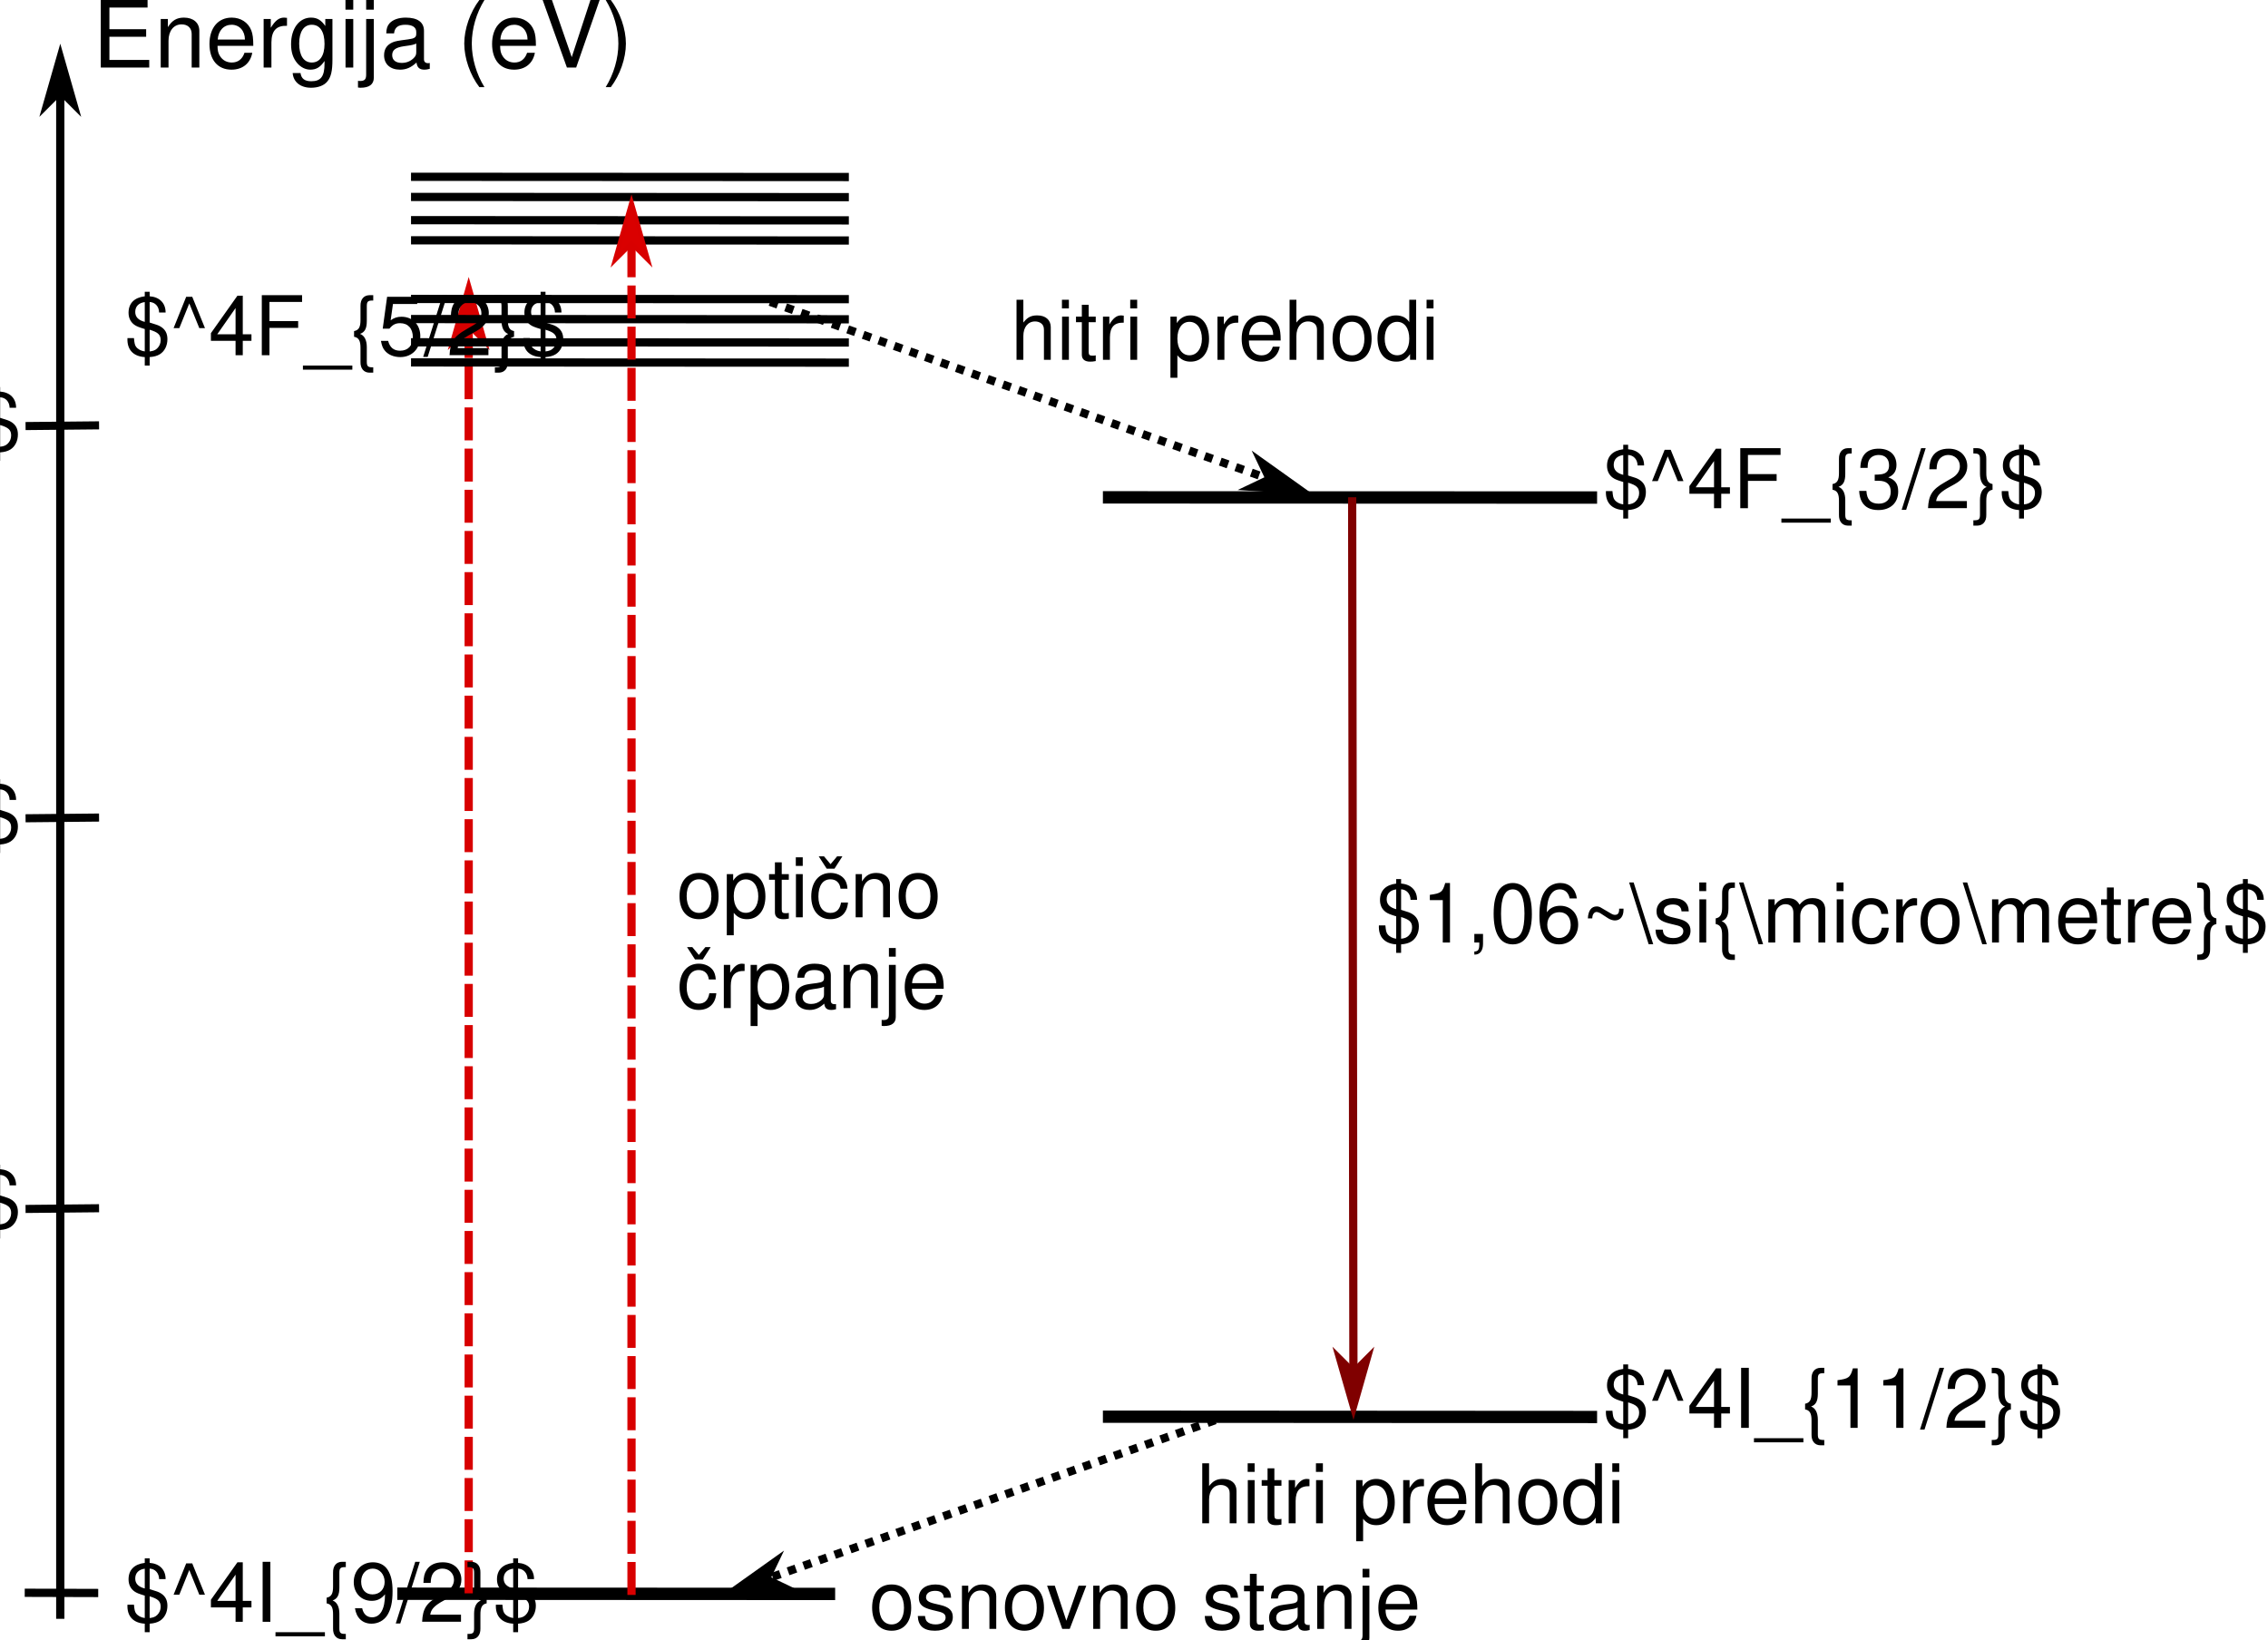
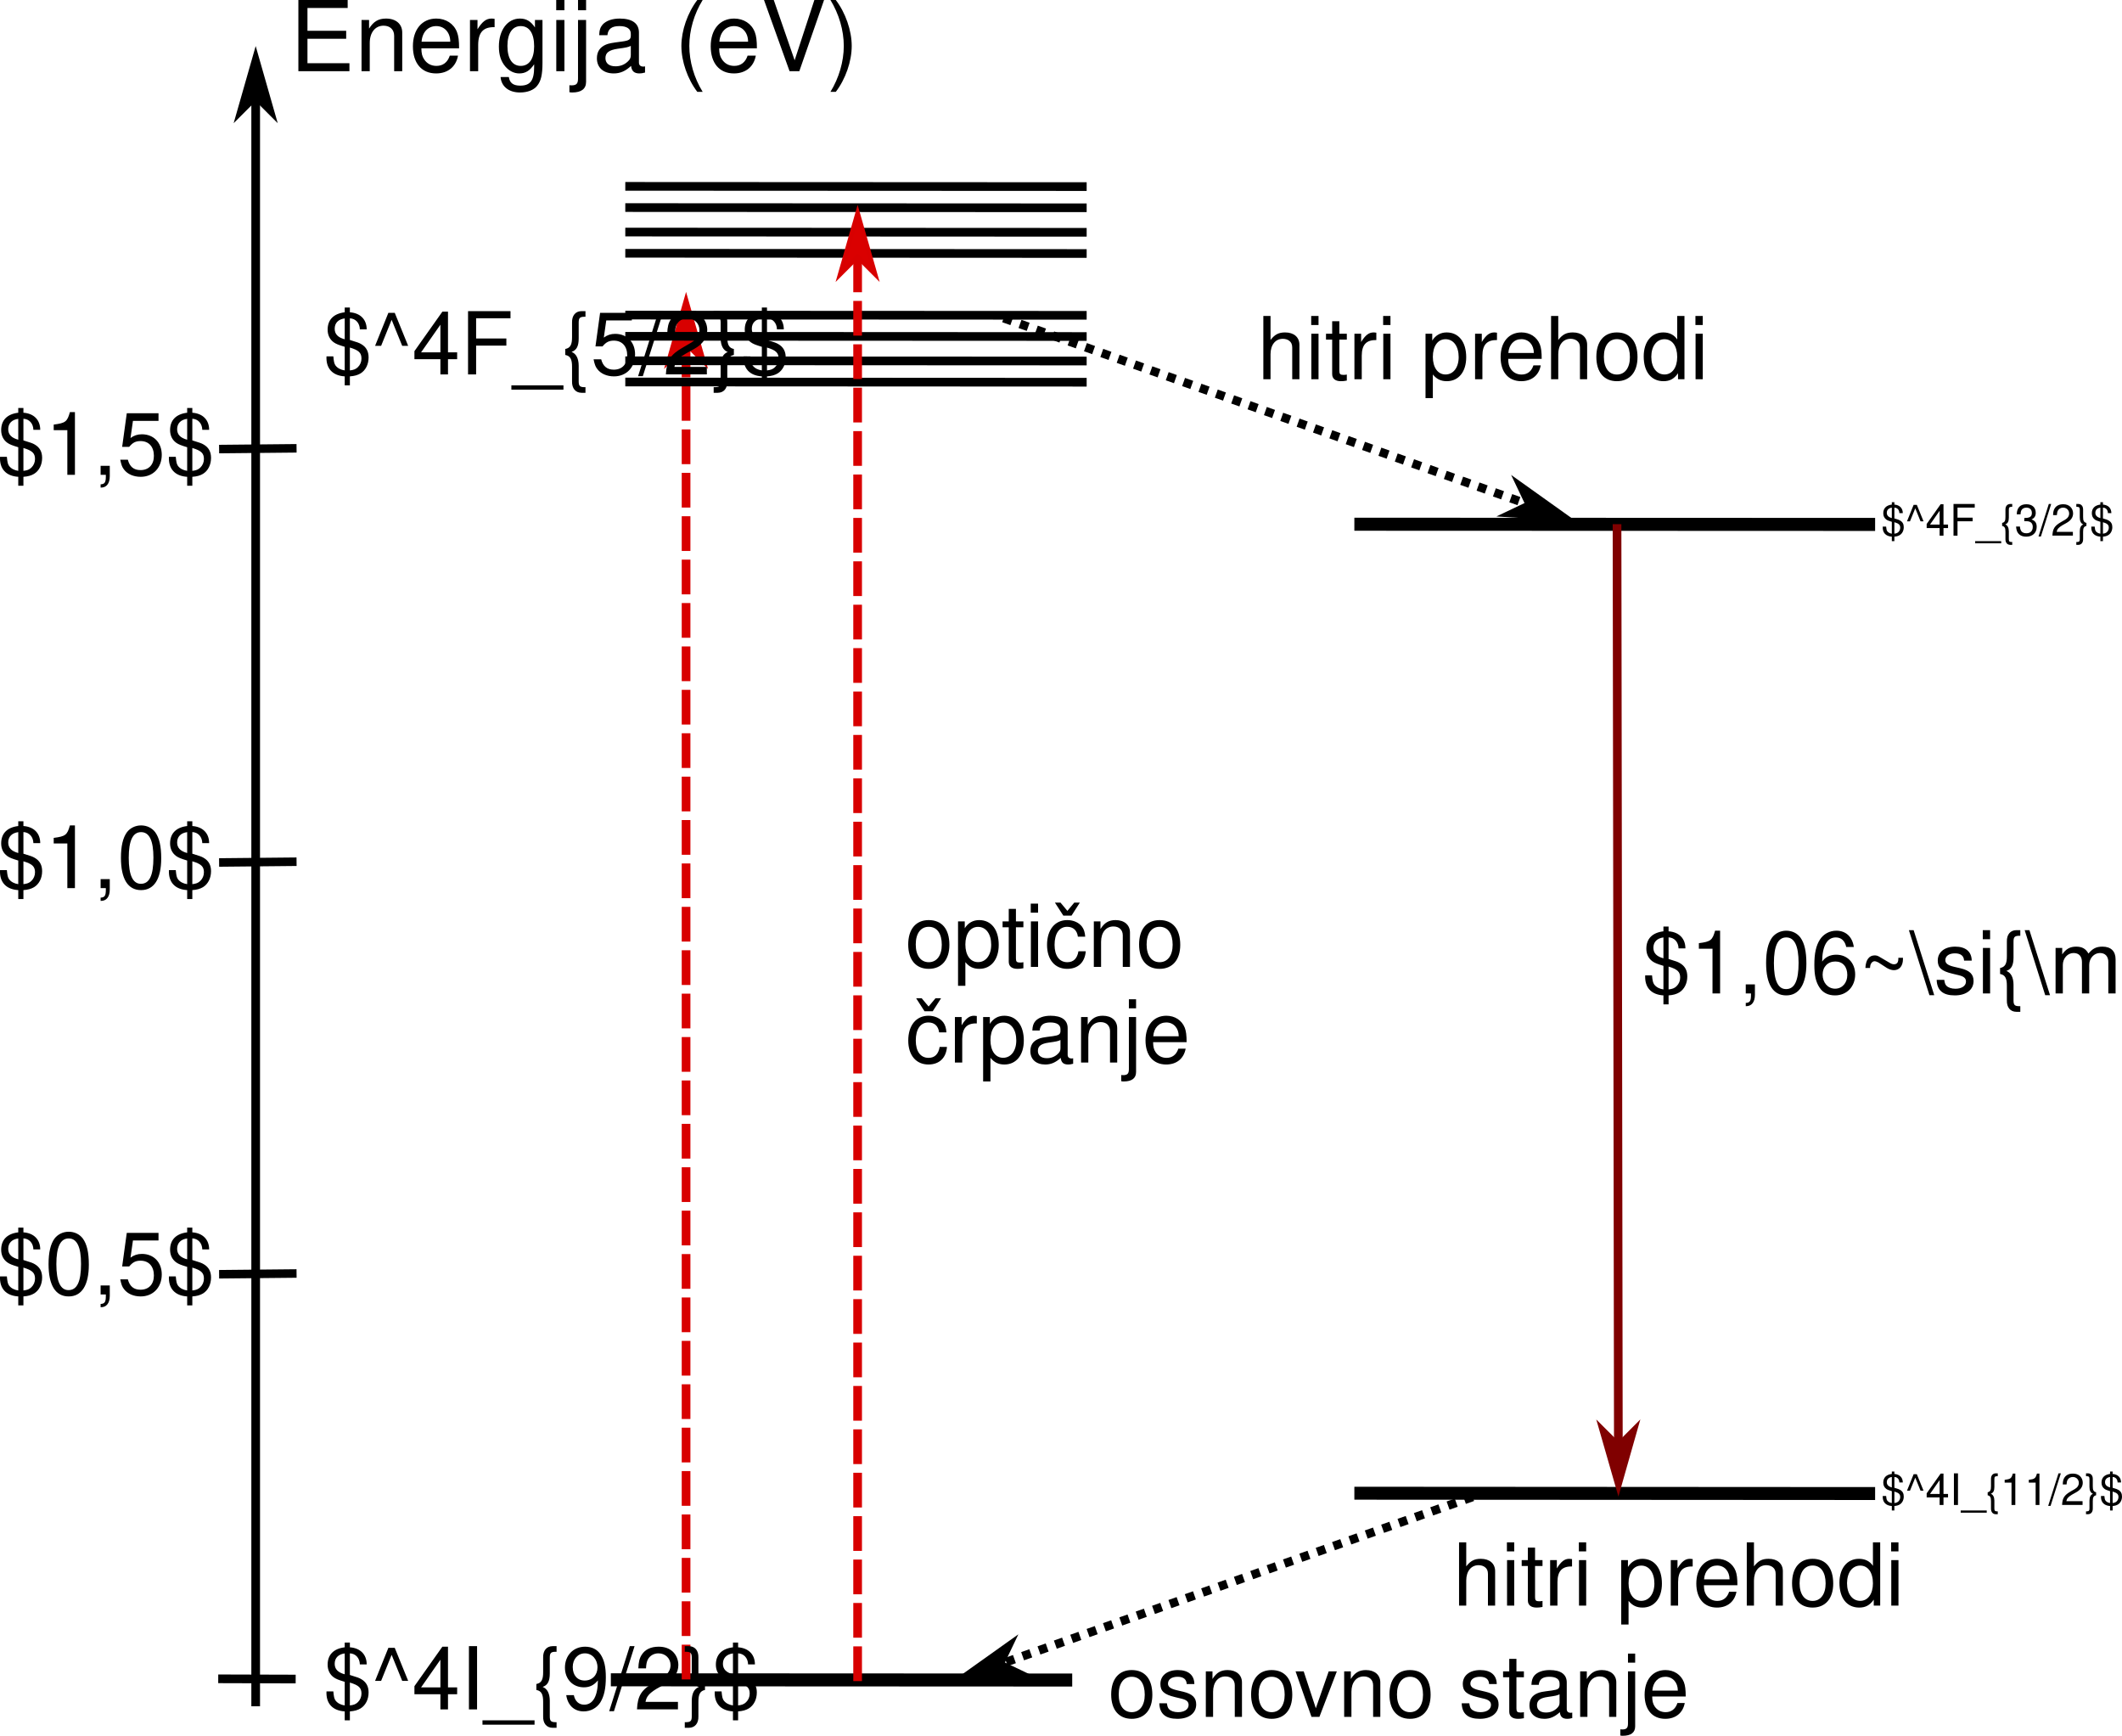
- <svg xmlns="http://www.w3.org/2000/svg" width="155.423mm" height="112.351mm" viewBox="0 0 550.711 398.095" id="svg3464" version="1.1">
+ <svg xmlns="http://www.w3.org/2000/svg" width="138mm" height="112.869mm" viewBox="0 0 488.975 399.929" id="svg3464" version="1.1">
  <defs id="defs3466">
    <marker orient="auto" refY="0" refX="0" id="Arrow1Mend-0-2-6" style="overflow:visible">
-       <path id="path4180-2-2-1" d="M 0,0 5,-5 -12.5,0 5,5 0,0 Z" style="fill:#550000;fill-opacity:1;fill-rule:evenodd;stroke:#550000;stroke-width:1pt;stroke-opacity:1" transform="matrix(-0.4,0,0,-0.4,-4,0)" />
+       <path id="path4180-2-2-1" d="M 0,0 5,-5 -12.5,0 5,5 Z" style="fill:#550000;fill-opacity:1;fill-rule:evenodd;stroke:#550000;stroke-width:1pt;stroke-opacity:1" transform="matrix(-0.4,0,0,-0.4,-4,0)" />
    </marker>
    <marker orient="auto" refY="0" refX="0" id="Arrow1Mend-0-2-6-9" style="overflow:visible">
-       <path id="path4180-2-2-1-3" d="M 0,0 5,-5 -12.5,0 5,5 0,0 Z" style="fill:#23f600;fill-opacity:1;fill-rule:evenodd;stroke:#23f600;stroke-width:1pt;stroke-opacity:1" transform="matrix(-0.4,0,0,-0.4,-4,0)" />
+       <path id="path4180-2-2-1-3" d="M 0,0 5,-5 -12.5,0 5,5 Z" style="fill:#23f600;fill-opacity:1;fill-rule:evenodd;stroke:#23f600;stroke-width:1pt;stroke-opacity:1" transform="matrix(-0.4,0,0,-0.4,-4,0)" />
    </marker>
    <marker orient="auto" refY="0" refX="0" id="Arrow1Mend-0-2-6-9-9" style="overflow:visible">
-       <path id="path4180-2-2-1-3-4" d="M 0,0 5,-5 -12.5,0 5,5 0,0 Z" style="fill:#800000;fill-opacity:1;fill-rule:evenodd;stroke:#800000;stroke-width:1pt;stroke-opacity:1" transform="matrix(-0.4,0,0,-0.4,-4,0)" />
+       <path id="path4180-2-2-1-3-4" d="M 0,0 5,-5 -12.5,0 5,5 Z" style="fill:#800000;fill-opacity:1;fill-rule:evenodd;stroke:#800000;stroke-width:1pt;stroke-opacity:1" transform="matrix(-0.4,0,0,-0.4,-4,0)" />
    </marker>
    <marker orient="auto" refY="0" refX="0" id="Arrow1Mend-0-2-6-9-9-0" style="overflow:visible">
-       <path id="path4180-2-2-1-3-4-3" d="M 0,0 5,-5 -12.5,0 5,5 0,0 Z" style="fill:#000000;fill-opacity:1;fill-rule:evenodd;stroke:#000000;stroke-width:1pt;stroke-opacity:1" transform="matrix(-0.4,0,0,-0.4,-4,0)" />
+       <path id="path4180-2-2-1-3-4-3" d="M 0,0 5,-5 -12.5,0 5,5 Z" style="fill:#000000;fill-opacity:1;fill-rule:evenodd;stroke:#000000;stroke-width:1pt;stroke-opacity:1" transform="matrix(-0.4,0,0,-0.4,-4,0)" />
    </marker>
    <marker orient="auto" refY="0" refX="0" id="Arrow1Mend-0-2-8" style="overflow:visible">
-       <path id="path4180-2-2-4" d="M 0,0 5,-5 -12.5,0 5,5 0,0 Z" style="fill:#000000;fill-opacity:1;fill-rule:evenodd;stroke:#000000;stroke-width:1pt;stroke-opacity:1" transform="matrix(-0.4,0,0,-0.4,-4,0)" />
+       <path id="path4180-2-2-4" d="M 0,0 5,-5 -12.5,0 5,5 Z" style="fill:#000000;fill-opacity:1;fill-rule:evenodd;stroke:#000000;stroke-width:1pt;stroke-opacity:1" transform="matrix(-0.4,0,0,-0.4,-4,0)" />
    </marker>
    <marker orient="auto" refY="0" refX="0" id="Arrow1Mend-0-2-9" style="overflow:visible">
-       <path id="path4180-2-2-7" d="M 0,0 5,-5 -12.5,0 5,5 0,0 Z" style="fill:#000000;fill-opacity:1;fill-rule:evenodd;stroke:#000000;stroke-width:1pt;stroke-opacity:1" transform="matrix(-0.4,0,0,-0.4,-4,0)" />
+       <path id="path4180-2-2-7" d="M 0,0 5,-5 -12.5,0 5,5 Z" style="fill:#000000;fill-opacity:1;fill-rule:evenodd;stroke:#000000;stroke-width:1pt;stroke-opacity:1" transform="matrix(-0.4,0,0,-0.4,-4,0)" />
    </marker>
    <marker orient="auto" refY="0" refX="0" id="Arrow1Mend-0-2" style="overflow:visible">
-       <path id="path4180-2-2" d="M 0,0 5,-5 -12.5,0 5,5 0,0 Z" style="fill:#000000;fill-opacity:1;fill-rule:evenodd;stroke:#000000;stroke-width:1pt;stroke-opacity:1" transform="matrix(-0.4,0,0,-0.4,-4,0)" />
+       <path id="path4180-2-2" d="M 0,0 5,-5 -12.5,0 5,5 Z" style="fill:#000000;fill-opacity:1;fill-rule:evenodd;stroke:#000000;stroke-width:1pt;stroke-opacity:1" transform="matrix(-0.4,0,0,-0.4,-4,0)" />
    </marker>
    <marker orient="auto" refY="0" refX="0" id="Arrow1Mend-0" style="overflow:visible">
-       <path id="path4180-2" d="M 0,0 5,-5 -12.5,0 5,5 0,0 Z" style="fill:#000000;fill-opacity:1;fill-rule:evenodd;stroke:#000000;stroke-width:1pt;stroke-opacity:1" transform="matrix(-0.4,0,0,-0.4,-4,0)" />
+       <path id="path4180-2" d="M 0,0 5,-5 -12.5,0 5,5 Z" style="fill:#000000;fill-opacity:1;fill-rule:evenodd;stroke:#000000;stroke-width:1pt;stroke-opacity:1" transform="matrix(-0.4,0,0,-0.4,-4,0)" />
    </marker>
    <marker orient="auto" refY="0" refX="0" id="Arrow1Mend-0-7" style="overflow:visible">
-       <path id="path4180-2-5" d="M 0,0 5,-5 -12.5,0 5,5 0,0 Z" style="fill:#000000;fill-opacity:1;fill-rule:evenodd;stroke:#000000;stroke-width:1pt;stroke-opacity:1" transform="matrix(-0.4,0,0,-0.4,-4,0)" />
+       <path id="path4180-2-5" d="M 0,0 5,-5 -12.5,0 5,5 Z" style="fill:#000000;fill-opacity:1;fill-rule:evenodd;stroke:#000000;stroke-width:1pt;stroke-opacity:1" transform="matrix(-0.4,0,0,-0.4,-4,0)" />
    </marker>
    <marker orient="auto" refY="0" refX="0" id="Arrow1Mend" style="overflow:visible">
-       <path id="path4180" d="M 0,0 5,-5 -12.5,0 5,5 0,0 Z" style="fill:#000000;fill-opacity:1;fill-rule:evenodd;stroke:#000000;stroke-width:1pt;stroke-opacity:1" transform="matrix(-0.4,0,0,-0.4,-4,0)" />
+       <path id="path4180" d="M 0,0 5,-5 -12.5,0 5,5 Z" style="fill:#000000;fill-opacity:1;fill-rule:evenodd;stroke:#000000;stroke-width:1pt;stroke-opacity:1" transform="matrix(-0.4,0,0,-0.4,-4,0)" />
    </marker>
    <marker orient="auto" refY="0" refX="0" id="Arrow1Mend-0-6" style="overflow:visible">
-       <path id="path4180-2-7" d="M 0,0 5,-5 -12.5,0 5,5 0,0 Z" style="fill:#d80000;fill-opacity:1;fill-rule:evenodd;stroke:#d80000;stroke-width:1pt;stroke-opacity:1" transform="matrix(-0.4,0,0,-0.4,-4,0)" />
+       <path id="path4180-2-7" d="M 0,0 5,-5 -12.5,0 5,5 Z" style="fill:#d80000;fill-opacity:1;fill-rule:evenodd;stroke:#d80000;stroke-width:1pt;stroke-opacity:1" transform="matrix(-0.4,0,0,-0.4,-4,0)" />
    </marker>
    <marker orient="auto" refY="0" refX="0" id="Arrow1Mend-0-6-5" style="overflow:visible">
-       <path id="path4180-2-7-3" d="M 0,0 5,-5 -12.5,0 5,5 0,0 Z" style="fill:#000000;fill-opacity:1;fill-rule:evenodd;stroke:#000000;stroke-width:1pt;stroke-opacity:1" transform="matrix(-0.4,0,0,-0.4,-4,0)" />
+       <path id="path4180-2-7-3" d="M 0,0 5,-5 -12.5,0 5,5 Z" style="fill:#000000;fill-opacity:1;fill-rule:evenodd;stroke:#000000;stroke-width:1pt;stroke-opacity:1" transform="matrix(-0.4,0,0,-0.4,-4,0)" />
    </marker>
    <marker orient="auto" refY="0" refX="0" id="Arrow1Mend-0-6-56" style="overflow:visible">
-       <path id="path4180-2-7-2" d="M 0,0 5,-5 -12.5,0 5,5 0,0 Z" style="fill:#da0000;fill-opacity:1;fill-rule:evenodd;stroke:#d80000;stroke-width:1pt;stroke-opacity:1" transform="matrix(-0.4,0,0,-0.4,-4,0)" />
+       <path id="path4180-2-7-2" d="M 0,0 5,-5 -12.5,0 5,5 Z" style="fill:#da0000;fill-opacity:1;fill-rule:evenodd;stroke:#d80000;stroke-width:1pt;stroke-opacity:1" transform="matrix(-0.4,0,0,-0.4,-4,0)" />
    </marker>
    <marker orient="auto" refY="0" refX="0" id="Arrow1Mend-0-2-8-1" style="overflow:visible">
-       <path id="path4180-2-2-4-2" d="M 0,0 5,-5 -12.5,0 5,5 0,0 Z" style="fill:#000000;fill-opacity:1;fill-rule:evenodd;stroke:#000000;stroke-width:1pt;stroke-opacity:1" transform="matrix(-0.4,0,0,-0.4,-4,0)" />
+       <path id="path4180-2-2-4-2" d="M 0,0 5,-5 -12.5,0 5,5 Z" style="fill:#000000;fill-opacity:1;fill-rule:evenodd;stroke:#000000;stroke-width:1pt;stroke-opacity:1" transform="matrix(-0.4,0,0,-0.4,-4,0)" />
    </marker>
    <marker orient="auto" refY="0" refX="0" id="Arrow1Mend-0-2-8-1-6" style="overflow:visible">
-       <path id="path4180-2-2-4-2-2" d="M 0,0 5,-5 -12.5,0 5,5 0,0 Z" style="fill:#000000;fill-opacity:1;fill-rule:evenodd;stroke:#000000;stroke-width:1pt;stroke-opacity:1" transform="matrix(-0.4,0,0,-0.4,-4,0)" />
+       <path id="path4180-2-2-4-2-2" d="M 0,0 5,-5 -12.5,0 5,5 Z" style="fill:#000000;fill-opacity:1;fill-rule:evenodd;stroke:#000000;stroke-width:1pt;stroke-opacity:1" transform="matrix(-0.4,0,0,-0.4,-4,0)" />
    </marker>
  </defs>
-   <g id="layer1" transform="translate(-90.55154,-164.1095)">
+   <g id="layer1" transform="translate(-46.26841,-164.1095)">
    <g id="g839">
      <path id="path3333-3-6-6" d="m 358.355,284.893 119.999,0.047" style="fill:none;fill-rule:evenodd;stroke:#000000;stroke-width:3.006;stroke-linecap:butt;stroke-linejoin:miter;stroke-miterlimit:4;stroke-dasharray:none;stroke-opacity:1" />
      <path id="path3333-3-6-6-2" d="m 358.355,508.153 119.999,0.074" style="fill:none;fill-rule:evenodd;stroke:#000000;stroke-width:2.979;stroke-linecap:butt;stroke-linejoin:miter;stroke-miterlimit:4;stroke-dasharray:none;stroke-opacity:1" />
      <path id="path3333-2" d="m 187.027,551.143 106.313,0.053" style="fill:none;fill-rule:evenodd;stroke:#000000;stroke-width:3;stroke-linecap:butt;stroke-linejoin:miter;stroke-miterlimit:4;stroke-dasharray:none;stroke-opacity:1" />
-       <path id="path4165" d="m 105.186,557.239 0,-378.577" style="fill:none;fill-rule:evenodd;stroke:#000000;stroke-width:2;stroke-linecap:butt;stroke-linejoin:miter;stroke-miterlimit:4;stroke-dasharray:none;stroke-opacity:1;marker-end:url(#Arrow1Mend)" />
+       <path id="path4165" d="M 105.186,557.239 V 178.662" style="fill:none;fill-rule:evenodd;stroke:#000000;stroke-width:2;stroke-linecap:butt;stroke-linejoin:miter;stroke-miterlimit:4;stroke-dasharray:none;stroke-opacity:1;marker-end:url(#Arrow1Mend)" />
      <path id="path3333-7" d="m 96.555,550.916 17.845,0.053" style="fill:none;fill-rule:evenodd;stroke:#000000;stroke-width:2;stroke-linecap:butt;stroke-linejoin:miter;stroke-miterlimit:4;stroke-dasharray:none;stroke-opacity:1" />
-       <path id="path4165-3" d="m 204.36,551.053 0,-315.748" style="fill:none;fill-rule:evenodd;stroke:#d80000;stroke-width:2;stroke-linecap:butt;stroke-linejoin:miter;stroke-miterlimit:4;stroke-dasharray:8, 2;stroke-dashoffset:0;stroke-opacity:1;marker-end:url(#Arrow1Mend-0-6)" />
+       <path id="path4165-3" d="M 204.36,551.053 V 235.306" style="fill:none;fill-rule:evenodd;stroke:#d80000;stroke-width:2;stroke-linecap:butt;stroke-linejoin:miter;stroke-miterlimit:4;stroke-dasharray:8, 2;stroke-dashoffset:0;stroke-opacity:1;marker-end:url(#Arrow1Mend-0-6)" />
      <g transform="translate(4.000499,12)" id="g3494">
        <path style="fill:none;fill-rule:evenodd;stroke:#000000;stroke-width:2;stroke-linecap:butt;stroke-linejoin:miter;stroke-miterlimit:4;stroke-dasharray:none;stroke-opacity:1" d="m 186.355,224.707 106.313,0.053" id="path3333-3-6-9" />
        <path style="fill:none;fill-rule:evenodd;stroke:#000000;stroke-width:2;stroke-linecap:butt;stroke-linejoin:miter;stroke-miterlimit:4;stroke-dasharray:none;stroke-opacity:1" d="m 186.355,229.593 106.313,0.053" id="path3333-3-6-9-2" />
        <path style="fill:none;fill-rule:evenodd;stroke:#000000;stroke-width:2;stroke-linecap:butt;stroke-linejoin:miter;stroke-miterlimit:4;stroke-dasharray:none;stroke-opacity:1" d="m 186.355,235.237 106.313,0.053" id="path3333-3-6-9-7" />
        <path style="fill:none;fill-rule:evenodd;stroke:#000000;stroke-width:2;stroke-linecap:butt;stroke-linejoin:miter;stroke-miterlimit:4;stroke-dasharray:none;stroke-opacity:1" d="m 186.355,240.123 106.313,0.053" id="path3333-3-6-9-2-0" />
      </g>
      <path id="path4165-3-8-2-1-7" d="m 418.882,284.876 0.316,220.112" style="fill:#800000;fill-rule:evenodd;stroke:#800000;stroke-width:2;stroke-linecap:butt;stroke-linejoin:miter;stroke-miterlimit:4;stroke-dasharray:none;stroke-dashoffset:0;stroke-opacity:1;marker-end:url(#Arrow1Mend-0-2-6-9-9)" />
      <g transform="translate(4.000499,-17.65872)" id="g3494-3">
        <path style="fill:none;fill-rule:evenodd;stroke:#000000;stroke-width:2;stroke-linecap:butt;stroke-linejoin:miter;stroke-miterlimit:4;stroke-dasharray:none;stroke-opacity:1" d="m 186.355,224.707 106.313,0.053" id="path3333-3-6-9-6" />
        <path style="fill:none;fill-rule:evenodd;stroke:#000000;stroke-width:2;stroke-linecap:butt;stroke-linejoin:miter;stroke-miterlimit:4;stroke-dasharray:none;stroke-opacity:1" d="m 186.355,229.593 106.313,0.053" id="path3333-3-6-9-2-7" />
        <path style="fill:none;fill-rule:evenodd;stroke:#000000;stroke-width:2;stroke-linecap:butt;stroke-linejoin:miter;stroke-miterlimit:4;stroke-dasharray:none;stroke-opacity:1" d="m 186.355,235.237 106.313,0.053" id="path3333-3-6-9-7-5" />
        <path style="fill:none;fill-rule:evenodd;stroke:#000000;stroke-width:2;stroke-linecap:butt;stroke-linejoin:miter;stroke-miterlimit:4;stroke-dasharray:none;stroke-opacity:1" d="m 186.355,240.123 106.313,0.053" id="path3333-3-6-9-2-0-3" />
      </g>
-       <path id="path4165-3-9" d="m 243.892,551.441 0,-336.19" style="fill:#da0000;fill-rule:evenodd;stroke:#d80000;stroke-width:2;stroke-linecap:butt;stroke-linejoin:miter;stroke-miterlimit:4;stroke-dasharray:8, 2;stroke-dashoffset:0;stroke-opacity:1;marker-end:url(#Arrow1Mend-0-6-56);fill-opacity:1" />
+       <path id="path4165-3-9" d="M 243.892,551.441 V 215.251" style="fill:#da0000;fill-opacity:1;fill-rule:evenodd;stroke:#d80000;stroke-width:2;stroke-linecap:butt;stroke-linejoin:miter;stroke-miterlimit:4;stroke-dasharray:8, 2;stroke-dashoffset:0;stroke-opacity:1;marker-end:url(#Arrow1Mend-0-6-56)" />
      <path id="path4165-3-8-5" d="M 385.605,509 269.585,550.072" style="fill:none;fill-rule:evenodd;stroke:#000000;stroke-width:2;stroke-linecap:butt;stroke-linejoin:miter;stroke-miterlimit:4;stroke-dasharray:2, 2;stroke-dashoffset:0;stroke-opacity:1;marker-end:url(#Arrow1Mend-0-2-8-1)" />
      <path id="path4165-3-8-5-6" d="m 277.54,237.406 128.275,45.543" style="fill:none;fill-rule:evenodd;stroke:#000000;stroke-width:2;stroke-linecap:butt;stroke-linejoin:miter;stroke-miterlimit:4;stroke-dasharray:2, 2;stroke-dashoffset:0;stroke-opacity:1;marker-end:url(#Arrow1Mend-0-2-8-1-6)" />
      <path id="path4553-7" d="m 114.605,457.528 -17.847,0.175" style="fill:none;fill-rule:evenodd;stroke:#000000;stroke-width:1.962;stroke-linecap:butt;stroke-linejoin:miter;stroke-miterlimit:4;stroke-dasharray:none;stroke-opacity:1" />
      <path id="path4553-7-5-3" d="m 114.605,362.653 -17.847,0.175" style="fill:none;fill-rule:evenodd;stroke:#000000;stroke-width:1.962;stroke-linecap:butt;stroke-linejoin:miter;stroke-miterlimit:4;stroke-dasharray:none;stroke-opacity:1" />
      <path id="path4553-7-5-3-5" d="m 114.605,267.403 -17.847,0.175" style="fill:none;fill-rule:evenodd;stroke:#000000;stroke-width:1.962;stroke-linecap:butt;stroke-linejoin:miter;stroke-miterlimit:4;stroke-dasharray:none;stroke-opacity:1" />
    </g>
-     <g id="g814">
-       <text id="text12643" y="180.512" x="112.991" style="font-style:normal;font-variant:normal;font-weight:normal;font-stretch:normal;line-height:0%;font-family:'Nimbus Sans L';-inkscape-font-specification:Sans;letter-spacing:0px;word-spacing:0px;fill:#000000;fill-opacity:1;stroke:none;stroke-width:1px;stroke-linecap:butt;stroke-linejoin:miter;stroke-opacity:1" xml:space="preserve">
-         <tspan style="font-size:22.5px;line-height:1.25" y="180.512" x="112.991" id="tspan12645">Energija (eV)</tspan>
-       </text>
-       <text id="text12731" y="559.679" x="301.601" style="font-style:normal;font-variant:normal;font-weight:normal;font-stretch:normal;line-height:0%;font-family:'Nimbus Sans L';-inkscape-font-specification:Sans;letter-spacing:0px;word-spacing:0px;fill:#000000;fill-opacity:1;stroke:none;stroke-width:1px;stroke-linecap:butt;stroke-linejoin:miter;stroke-opacity:1" xml:space="preserve">
-         <tspan style="font-size:20px;line-height:1.25" y="559.679" x="301.601" id="tspan12733">osnovno stanje</tspan>
-       </text>
-       <text id="text12647-1-6-2-5" y="386.879" x="254.832" style="font-style:normal;font-variant:normal;font-weight:normal;font-stretch:normal;line-height:0%;font-family:'Nimbus Sans L';-inkscape-font-specification:Sans;letter-spacing:0px;word-spacing:0px;fill:#000000;fill-opacity:1;stroke:none;stroke-width:1px;stroke-linecap:butt;stroke-linejoin:miter;stroke-opacity:1" xml:space="preserve">
-         <tspan id="tspan12743" style="font-size:20px;line-height:1.25" y="386.879" x="254.832">optično</tspan>
-       </text>
-       <text id="text12647-1-6-2-5-5-3-4" y="250.373" x="120.703" style="font-style:normal;font-variant:normal;font-weight:normal;font-stretch:normal;line-height:0%;font-family:'Nimbus Sans L';-inkscape-font-specification:Sans;letter-spacing:0px;word-spacing:0px;fill:#000000;fill-opacity:1;stroke:none;stroke-width:1px;stroke-linecap:butt;stroke-linejoin:miter;stroke-opacity:1" xml:space="preserve">
-         <tspan id="tspan12743-9-7-5" style="font-size:20px;line-height:1.25" y="250.373" x="120.703">$^4F_{5/2}$</tspan>
-       </text>
-       <text id="text12647-1-6-2-5-8" y="534.049" x="381.073" style="font-style:normal;font-variant:normal;font-weight:normal;font-stretch:normal;line-height:0%;font-family:'Nimbus Sans L';-inkscape-font-specification:Sans;letter-spacing:0px;word-spacing:0px;fill:#000000;fill-opacity:1;stroke:none;stroke-width:1px;stroke-linecap:butt;stroke-linejoin:miter;stroke-opacity:1" xml:space="preserve">
-         <tspan id="tspan12743-8" style="font-size:20px;line-height:1.25" y="534.049" x="381.073">hitri prehodi</tspan>
-       </text>
-       <text id="text12647-1-6-2-5-5-3-4-3-7-9" y="392.999" x="424.574" style="font-style:normal;font-variant:normal;font-weight:normal;font-stretch:normal;line-height:0%;font-family:'Nimbus Sans L';-inkscape-font-specification:Sans;letter-spacing:0px;word-spacing:0px;fill:#000000;fill-opacity:1;stroke:none;stroke-width:1px;stroke-linecap:butt;stroke-linejoin:miter;stroke-opacity:1" xml:space="preserve">
-         <tspan id="tspan12743-9-7-5-6-5-3" style="font-size:20px;line-height:1.25" y="392.999" x="424.574">$1,06~\si{\micro\metre}$</tspan>
-       </text>
-       <text id="text12647-1-6-2-5-5-3-4-7" y="557.965" x="120.703" style="font-style:normal;font-variant:normal;font-weight:normal;font-stretch:normal;line-height:0%;font-family:'Nimbus Sans L';-inkscape-font-specification:Sans;letter-spacing:0px;word-spacing:0px;fill:#000000;fill-opacity:1;stroke:none;stroke-width:1px;stroke-linecap:butt;stroke-linejoin:miter;stroke-opacity:1" xml:space="preserve">
-         <tspan id="tspan12743-9-7-5-0" style="font-size:20px;line-height:1.25" y="557.965" x="120.703">$^4I_{9/2}$</tspan>
-       </text>
-       <text id="text12647-1-6-2-5-5-3-4-7-9" y="510.867" x="479.703" style="font-style:normal;font-variant:normal;font-weight:normal;font-stretch:normal;line-height:0%;font-family:'Nimbus Sans L';-inkscape-font-specification:Sans;letter-spacing:0px;word-spacing:0px;fill:#000000;fill-opacity:1;stroke:none;stroke-width:1px;stroke-linecap:butt;stroke-linejoin:miter;stroke-opacity:1" xml:space="preserve">
-         <tspan id="tspan12743-9-7-5-0-3" style="font-size:20px;line-height:1.25" y="510.867" x="479.703">$^4I_{11/2}$</tspan>
-       </text>
-       <text id="text12647-1-6-2-5-5-3-4-7-9-6" y="287.526" x="479.703" style="font-style:normal;font-variant:normal;font-weight:normal;font-stretch:normal;line-height:0%;font-family:'Nimbus Sans L';-inkscape-font-specification:Sans;letter-spacing:0px;word-spacing:0px;fill:#000000;fill-opacity:1;stroke:none;stroke-width:1px;stroke-linecap:butt;stroke-linejoin:miter;stroke-opacity:1" xml:space="preserve">
-         <tspan id="tspan12743-9-7-5-0-3-0" style="font-size:20px;line-height:1.25" y="287.526" x="479.703">$^4F_{3/2}$</tspan>
-       </text>
-       <text id="text12647-1-6-2-5-8-1" y="251.483" x="335.978" style="font-style:normal;font-variant:normal;font-weight:normal;font-stretch:normal;line-height:0%;font-family:'Nimbus Sans L';-inkscape-font-specification:Sans;letter-spacing:0px;word-spacing:0px;fill:#000000;fill-opacity:1;stroke:none;stroke-width:1px;stroke-linecap:butt;stroke-linejoin:miter;stroke-opacity:1" xml:space="preserve">
-         <tspan id="tspan12743-8-8" style="font-size:20px;line-height:1.25" y="251.483" x="335.978">hitri prehodi</tspan>
-       </text>
-       <text id="text12647-1-6-2-5-3" y="408.919" x="254.932" style="font-style:normal;font-variant:normal;font-weight:normal;font-stretch:normal;line-height:0%;font-family:'Nimbus Sans L';-inkscape-font-specification:Sans;letter-spacing:0px;word-spacing:0px;fill:#000000;fill-opacity:1;stroke:none;stroke-width:1px;stroke-linecap:butt;stroke-linejoin:miter;stroke-opacity:1" xml:space="preserve">
-         <tspan id="tspan12743-6" style="font-size:20px;line-height:1.25" y="408.919" x="254.932">črpanje</tspan>
-       </text>
-       <text id="text12647-1-6-2-6" y="273.512" x="45.477" style="font-style:normal;font-variant:normal;font-weight:normal;font-stretch:normal;font-size:12px;line-height:0%;font-family:'Nimbus Sans L';-inkscape-font-specification:Sans;letter-spacing:0px;word-spacing:0px;fill:#000000;fill-opacity:1;stroke:none;stroke-width:1px;stroke-linecap:butt;stroke-linejoin:miter;stroke-opacity:1" xml:space="preserve">
-         <tspan id="tspan12705-1" style="font-size:20px;line-height:1.25;stroke-width:1px" y="273.512" x="45.477">$1,5$</tspan>
-       </text>
-       <text id="text12647-1-6-2-6-6" y="368.742" x="45.477" style="font-style:normal;font-variant:normal;font-weight:normal;font-stretch:normal;font-size:12px;line-height:0%;font-family:'Nimbus Sans L';-inkscape-font-specification:Sans;letter-spacing:0px;word-spacing:0px;fill:#000000;fill-opacity:1;stroke:none;stroke-width:1px;stroke-linecap:butt;stroke-linejoin:miter;stroke-opacity:1" xml:space="preserve">
-         <tspan id="tspan12705-1-2" style="font-size:20px;line-height:1.25;stroke-width:1px" y="368.742" x="45.477">$1,0$</tspan>
-       </text>
-       <text id="text12647-1-6-2-6-6-9" y="462.362" x="45.477" style="font-style:normal;font-variant:normal;font-weight:normal;font-stretch:normal;font-size:12px;line-height:0%;font-family:'Nimbus Sans L';-inkscape-font-specification:Sans;letter-spacing:0px;word-spacing:0px;fill:#000000;fill-opacity:1;stroke:none;stroke-width:1px;stroke-linecap:butt;stroke-linejoin:miter;stroke-opacity:1" xml:space="preserve">
-         <tspan id="tspan12705-1-2-1" style="font-size:20px;line-height:1.25;stroke-width:1px" y="462.362" x="45.477">$0,5$</tspan>
-       </text>
-     </g>
+     <text xml:space="preserve" style="font-style:normal;font-variant:normal;font-weight:normal;font-stretch:normal;line-height:0%;font-family:'Nimbus Sans L';-inkscape-font-specification:Sans;letter-spacing:0px;word-spacing:0px;fill:#000000;fill-opacity:1;stroke:none;stroke-width:1px;stroke-linecap:butt;stroke-linejoin:miter;stroke-opacity:1" x="112.991" y="180.512" id="text12643">
+       <tspan id="tspan12645" x="112.991" y="180.512" style="font-size:22.5px;line-height:1.25">Energija (eV)</tspan>
+     </text>
+     <text xml:space="preserve" style="font-style:normal;font-variant:normal;font-weight:normal;font-stretch:normal;line-height:0%;font-family:'Nimbus Sans L';-inkscape-font-specification:Sans;letter-spacing:0px;word-spacing:0px;fill:#000000;fill-opacity:1;stroke:none;stroke-width:1px;stroke-linecap:butt;stroke-linejoin:miter;stroke-opacity:1" x="301.601" y="559.679" id="text12731">
+       <tspan id="tspan12733" x="301.601" y="559.679" style="font-size:20px;line-height:1.25">osnovno stanje</tspan>
+     </text>
+     <text xml:space="preserve" style="font-style:normal;font-variant:normal;font-weight:normal;font-stretch:normal;line-height:0%;font-family:'Nimbus Sans L';-inkscape-font-specification:Sans;letter-spacing:0px;word-spacing:0px;fill:#000000;fill-opacity:1;stroke:none;stroke-width:1px;stroke-linecap:butt;stroke-linejoin:miter;stroke-opacity:1" x="254.832" y="386.879" id="text12647-1-6-2-5">
+       <tspan x="254.832" y="386.879" style="font-size:20px;line-height:1.25" id="tspan12743">optično</tspan>
+     </text>
+     <text xml:space="preserve" style="font-style:normal;font-variant:normal;font-weight:normal;font-stretch:normal;line-height:0%;font-family:'Nimbus Sans L';-inkscape-font-specification:Sans;letter-spacing:0px;word-spacing:0px;fill:#000000;fill-opacity:1;stroke:none;stroke-width:1px;stroke-linecap:butt;stroke-linejoin:miter;stroke-opacity:1" x="120.703" y="250.373" id="text12647-1-6-2-5-5-3-4">
+       <tspan x="120.703" y="250.373" style="font-size:20px;line-height:1.25" id="tspan12743-9-7-5">$^4F_{5/2}$</tspan>
+     </text>
+     <text xml:space="preserve" style="font-style:normal;font-variant:normal;font-weight:normal;font-stretch:normal;line-height:0%;font-family:'Nimbus Sans L';-inkscape-font-specification:Sans;letter-spacing:0px;word-spacing:0px;fill:#000000;fill-opacity:1;stroke:none;stroke-width:1px;stroke-linecap:butt;stroke-linejoin:miter;stroke-opacity:1" x="381.073" y="534.049" id="text12647-1-6-2-5-8">
+       <tspan x="381.073" y="534.049" style="font-size:20px;line-height:1.25" id="tspan12743-8">hitri prehodi</tspan>
+     </text>
+     <text xml:space="preserve" style="font-style:normal;font-variant:normal;font-weight:normal;font-stretch:normal;line-height:0%;font-family:'Nimbus Sans L';-inkscape-font-specification:Sans;letter-spacing:0px;word-spacing:0px;fill:#000000;fill-opacity:1;stroke:none;stroke-width:1px;stroke-linecap:butt;stroke-linejoin:miter;stroke-opacity:1" x="424.574" y="392.999" id="text12647-1-6-2-5-5-3-4-3-7-9">
+       <tspan x="424.574" y="392.999" style="font-size:20px;line-height:1.25" id="tspan12743-9-7-5-6-5-3">$1,06~\si{\micro\metre}$</tspan>
+     </text>
+     <text xml:space="preserve" style="font-style:normal;font-variant:normal;font-weight:normal;font-stretch:normal;line-height:0%;font-family:'Nimbus Sans L';-inkscape-font-specification:Sans;letter-spacing:0px;word-spacing:0px;fill:#000000;fill-opacity:1;stroke:none;stroke-width:1px;stroke-linecap:butt;stroke-linejoin:miter;stroke-opacity:1" x="120.703" y="557.965" id="text12647-1-6-2-5-5-3-4-7">
+       <tspan x="120.703" y="557.965" style="font-size:20px;line-height:1.25" id="tspan12743-9-7-5-0">$^4I_{9/2}$</tspan>
+     </text>
+     <text xml:space="preserve" style="font-style:normal;font-variant:normal;font-weight:normal;font-stretch:normal;line-height:0%;font-family:'Nimbus Sans L';-inkscape-font-specification:Sans;letter-spacing:0px;word-spacing:0px;fill:#000000;fill-opacity:1;stroke:none;stroke-width:1px;stroke-linecap:butt;stroke-linejoin:miter;stroke-opacity:1" x="479.703" y="510.867" id="text12647-1-6-2-5-5-3-4-7-9">
+       <tspan x="479.703" y="510.867" style="font-size:10px;line-height:1.25" id="tspan12743-9-7-5-0-3">$^4I_{11/2}$</tspan>
+     </text>
+     <text xml:space="preserve" style="font-style:normal;font-variant:normal;font-weight:normal;font-stretch:normal;line-height:0%;font-family:'Nimbus Sans L';-inkscape-font-specification:Sans;letter-spacing:0px;word-spacing:0px;fill:#000000;fill-opacity:1;stroke:none;stroke-width:1px;stroke-linecap:butt;stroke-linejoin:miter;stroke-opacity:1" x="479.703" y="287.526" id="text12647-1-6-2-5-5-3-4-7-9-6">
+       <tspan x="479.703" y="287.526" style="font-size:10px;line-height:1.25" id="tspan12743-9-7-5-0-3-0">$^4F_{3/2}$</tspan>
+     </text>
+     <text xml:space="preserve" style="font-style:normal;font-variant:normal;font-weight:normal;font-stretch:normal;line-height:0%;font-family:'Nimbus Sans L';-inkscape-font-specification:Sans;letter-spacing:0px;word-spacing:0px;fill:#000000;fill-opacity:1;stroke:none;stroke-width:1px;stroke-linecap:butt;stroke-linejoin:miter;stroke-opacity:1" x="335.978" y="251.483" id="text12647-1-6-2-5-8-1">
+       <tspan x="335.978" y="251.483" style="font-size:20px;line-height:1.25" id="tspan12743-8-8">hitri prehodi</tspan>
+     </text>
+     <text xml:space="preserve" style="font-style:normal;font-variant:normal;font-weight:normal;font-stretch:normal;line-height:0%;font-family:'Nimbus Sans L';-inkscape-font-specification:Sans;letter-spacing:0px;word-spacing:0px;fill:#000000;fill-opacity:1;stroke:none;stroke-width:1px;stroke-linecap:butt;stroke-linejoin:miter;stroke-opacity:1" x="254.932" y="408.919" id="text12647-1-6-2-5-3">
+       <tspan x="254.932" y="408.919" style="font-size:20px;line-height:1.25" id="tspan12743-6">črpanje</tspan>
+     </text>
+     <text xml:space="preserve" style="font-style:normal;font-variant:normal;font-weight:normal;font-stretch:normal;font-size:12px;line-height:0%;font-family:'Nimbus Sans L';-inkscape-font-specification:Sans;letter-spacing:0px;word-spacing:0px;fill:#000000;fill-opacity:1;stroke:none;stroke-width:1px;stroke-linecap:butt;stroke-linejoin:miter;stroke-opacity:1" x="45.477" y="273.512" id="text12647-1-6-2-6">
+       <tspan x="45.477" y="273.512" style="font-size:20px;line-height:1.25;stroke-width:1px" id="tspan12705-1">$1,5$</tspan>
+     </text>
+     <text xml:space="preserve" style="font-style:normal;font-variant:normal;font-weight:normal;font-stretch:normal;font-size:12px;line-height:0%;font-family:'Nimbus Sans L';-inkscape-font-specification:Sans;letter-spacing:0px;word-spacing:0px;fill:#000000;fill-opacity:1;stroke:none;stroke-width:1px;stroke-linecap:butt;stroke-linejoin:miter;stroke-opacity:1" x="45.477" y="368.742" id="text12647-1-6-2-6-6">
+       <tspan x="45.477" y="368.742" style="font-size:20px;line-height:1.25;stroke-width:1px" id="tspan12705-1-2">$1,0$</tspan>
+     </text>
+     <text xml:space="preserve" style="font-style:normal;font-variant:normal;font-weight:normal;font-stretch:normal;font-size:12px;line-height:0%;font-family:'Nimbus Sans L';-inkscape-font-specification:Sans;letter-spacing:0px;word-spacing:0px;fill:#000000;fill-opacity:1;stroke:none;stroke-width:1px;stroke-linecap:butt;stroke-linejoin:miter;stroke-opacity:1" x="45.477" y="462.362" id="text12647-1-6-2-6-6-9">
+       <tspan x="45.477" y="462.362" style="font-size:20px;line-height:1.25;stroke-width:1px" id="tspan12705-1-2-1">$0,5$</tspan>
+     </text>
  </g>
</svg>
